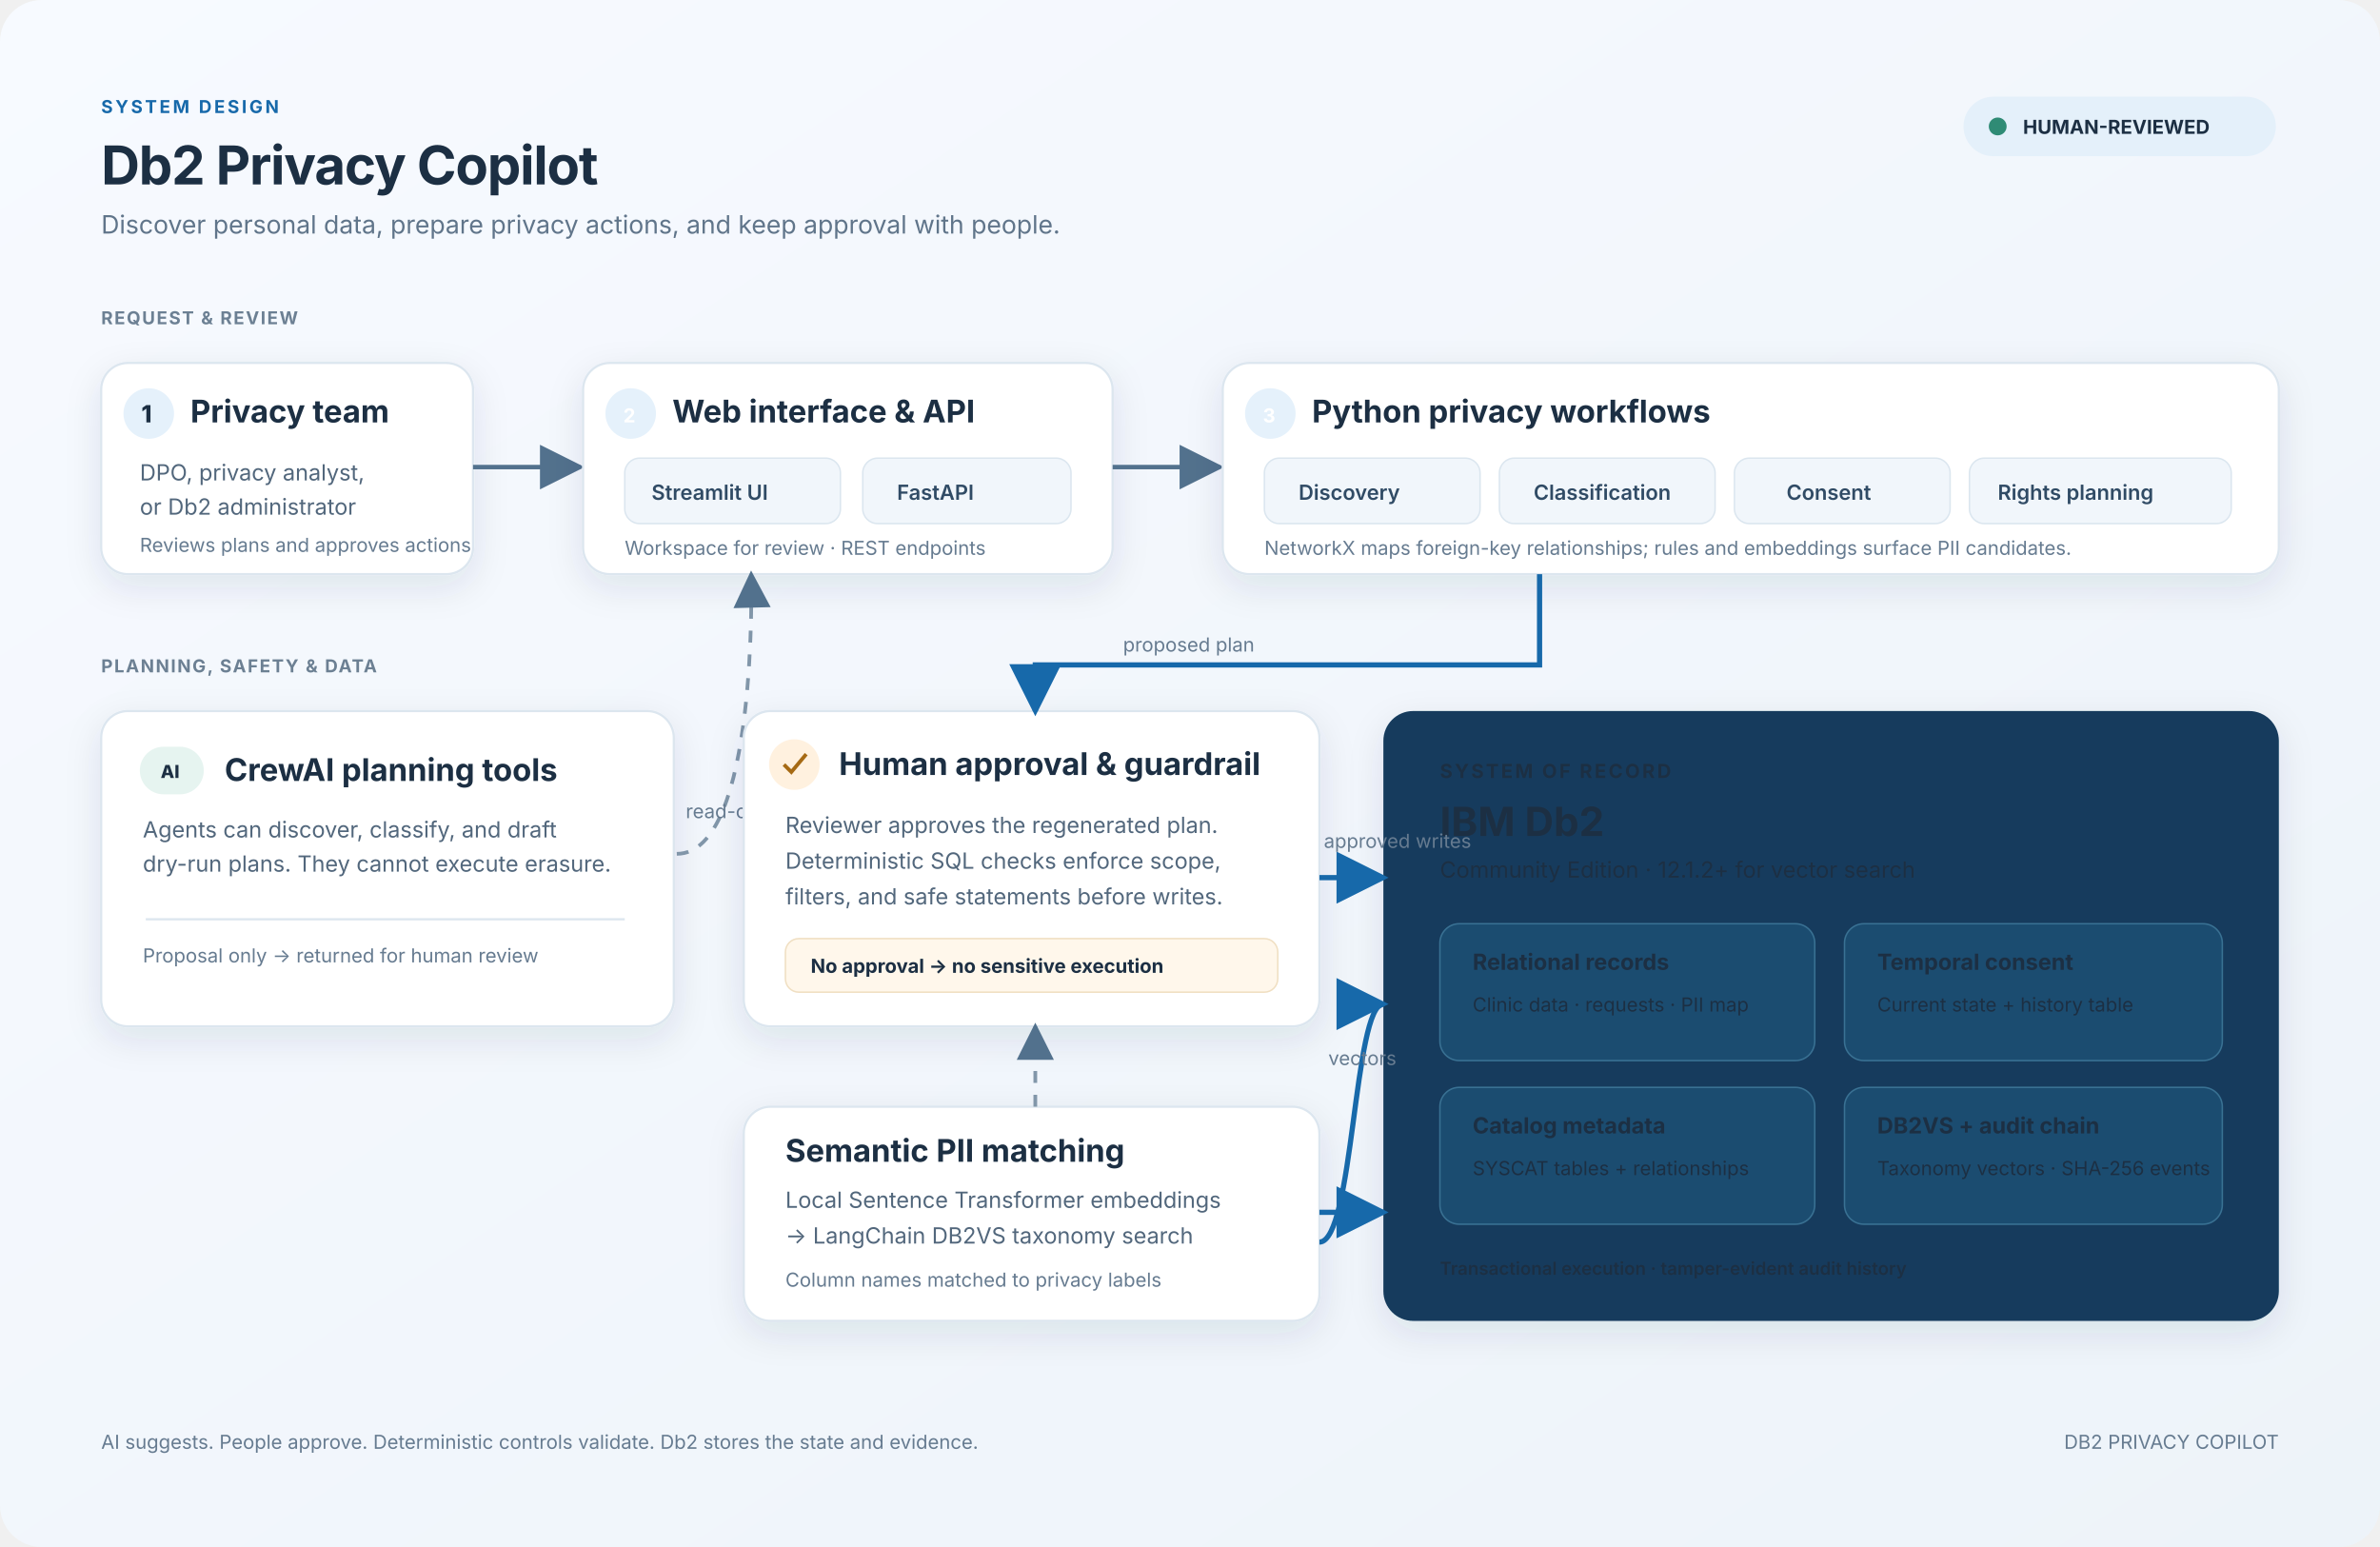
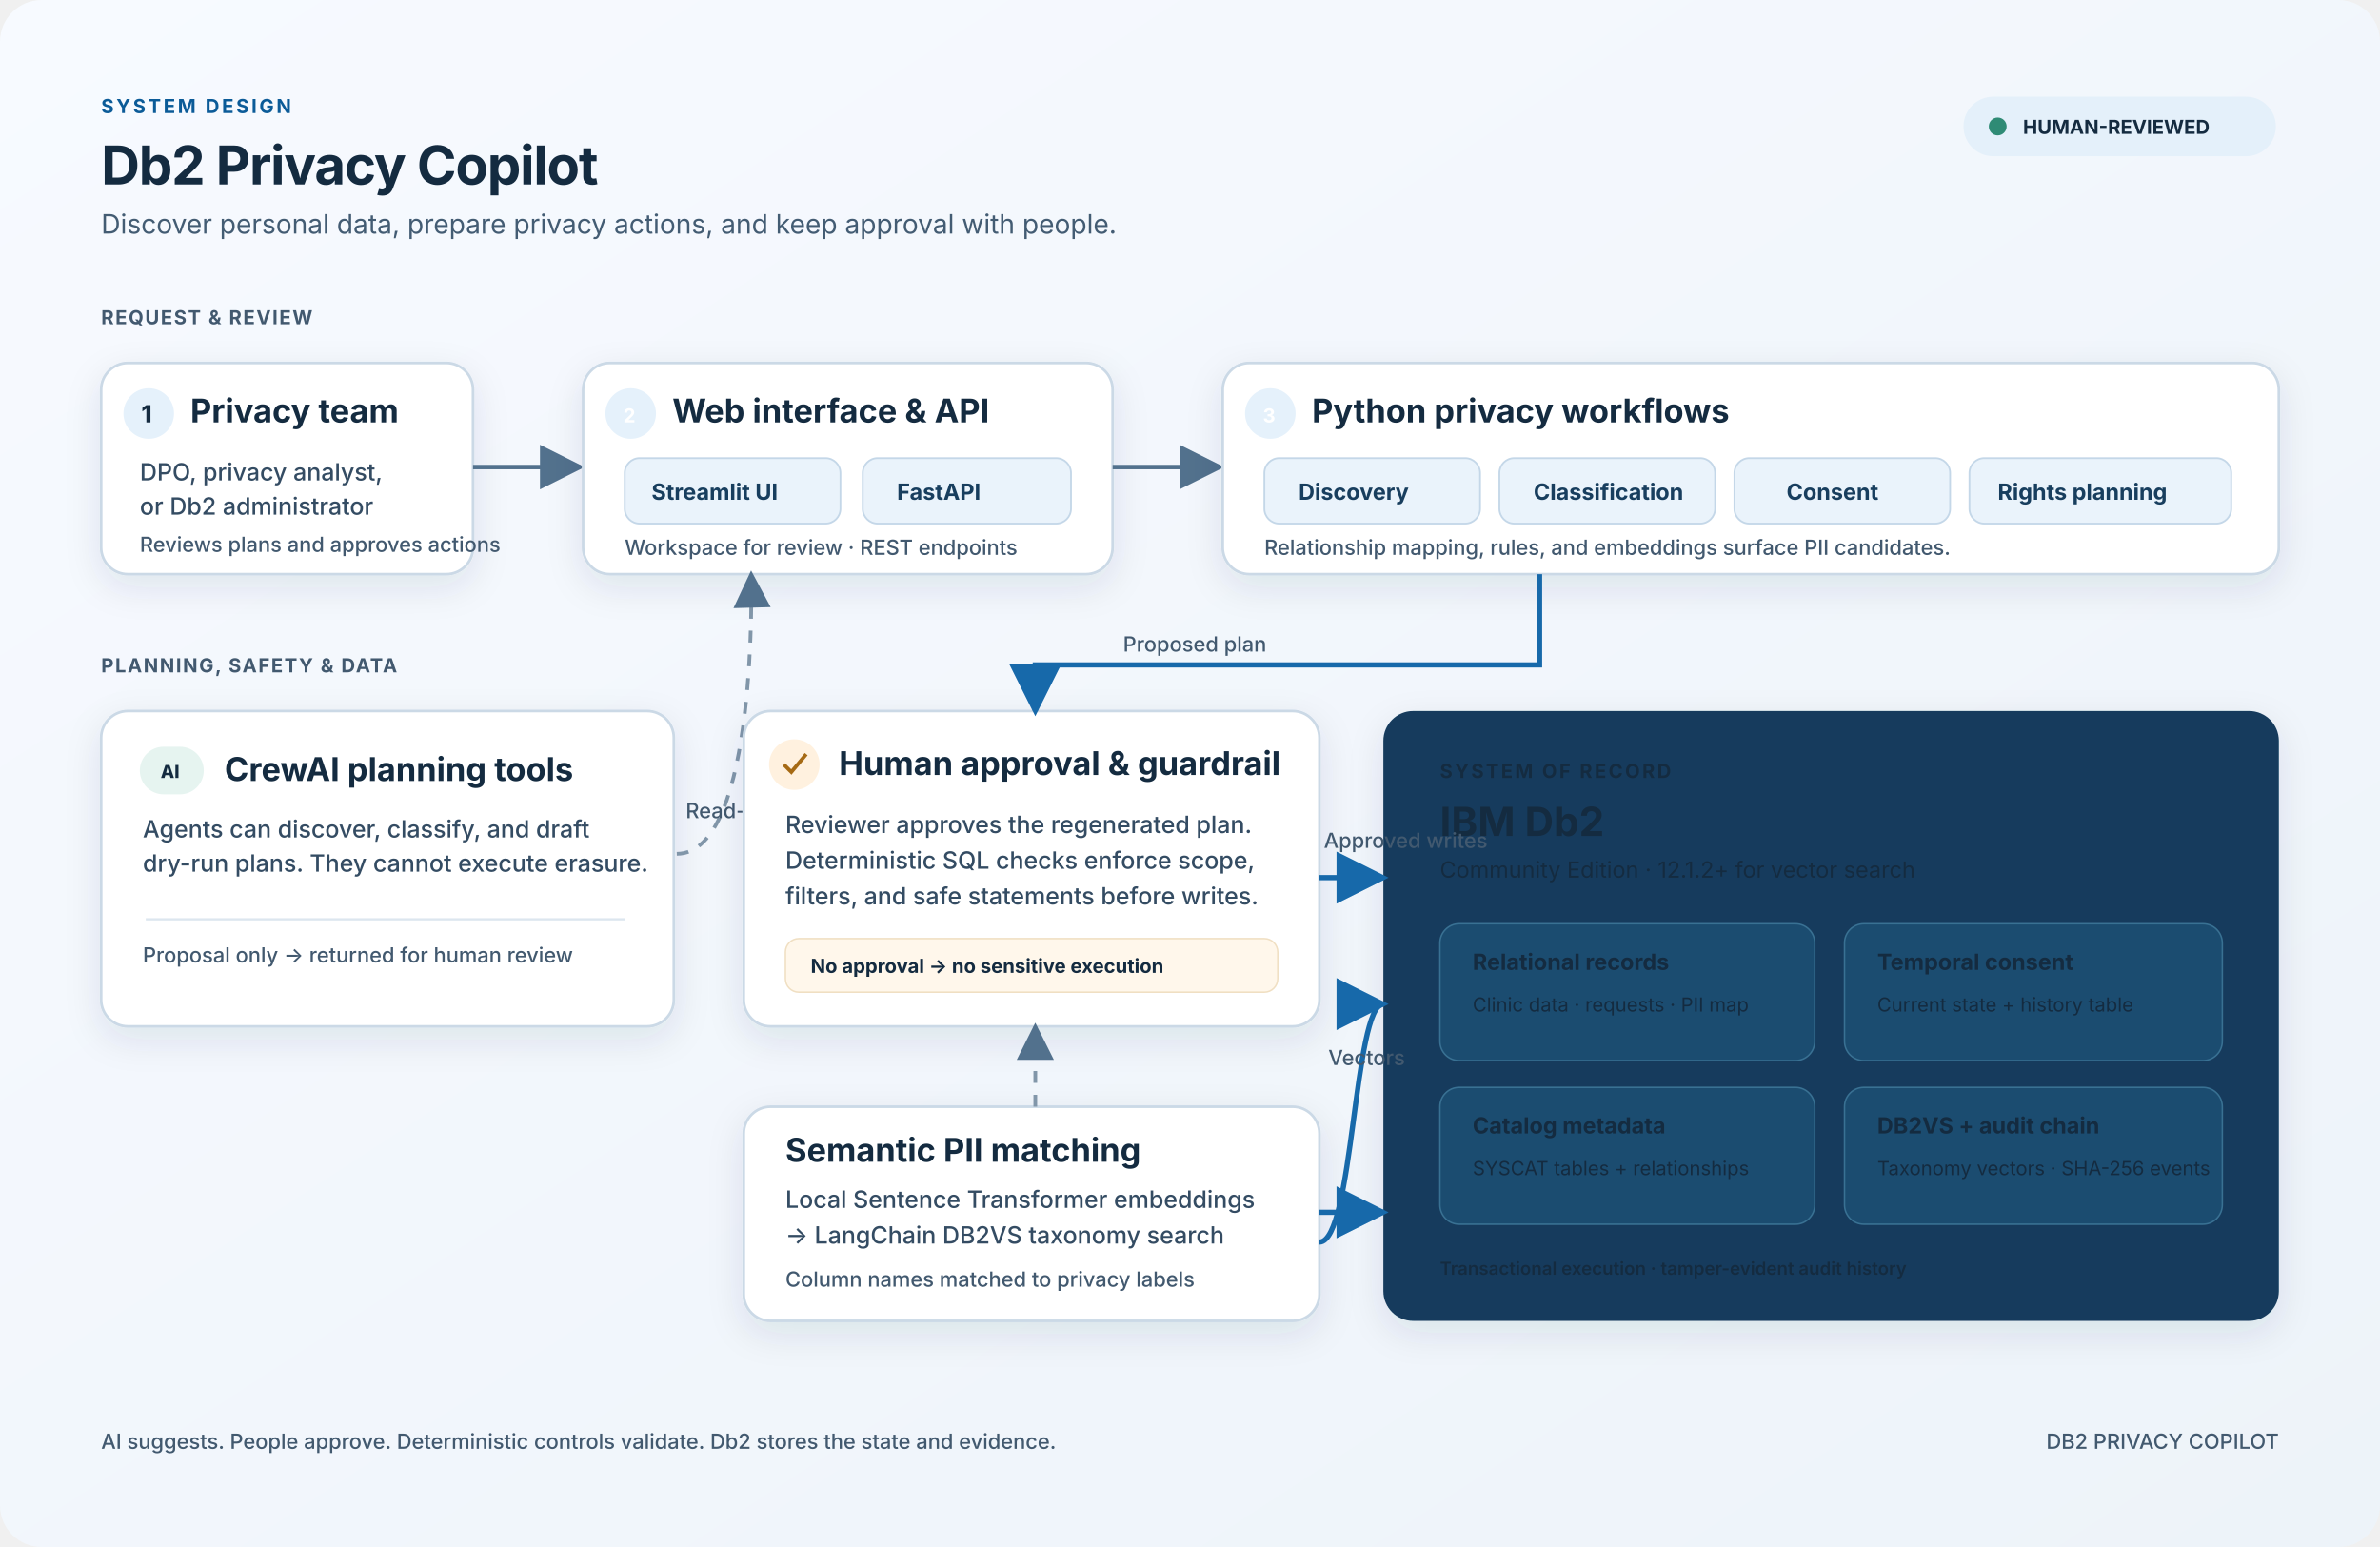
<svg xmlns="http://www.w3.org/2000/svg" width="1600" height="1040" viewBox="0 0 1600 1040" role="img" aria-labelledby="title desc">
  <defs>
    <linearGradient id="bg" x1="0" y1="0" x2="1" y2="1">
      <stop offset="0" stop-color="#f7faff" />
      <stop offset="1" stop-color="#edf3f9" />
    </linearGradient>
    <linearGradient id="blue" x1="0" y1="0" x2="1" y2="1">
      <stop offset="0" stop-color="#1769aa" />
      <stop offset="1" stop-color="#0f4c81" />
    </linearGradient>
    <filter id="shadow" x="-20%" y="-20%" width="140%" height="150%">
      <feDropShadow dx="0" dy="8" stdDeviation="12" flood-color="#16324f" flood-opacity=".10" />
    </filter>
    <marker id="arrow" markerWidth="12" markerHeight="12" refX="10" refY="6" orient="auto">
      <path d="M1 1 L11 6 L1 11 Z" fill="#52718d" />
    </marker>
    <marker id="arrowBlue" markerWidth="12" markerHeight="12" refX="10" refY="6" orient="auto">
      <path d="M1 1 L11 6 L1 11 Z" fill="#1769aa" />
    </marker>
    <style>
-       text{font-family:Inter,'Segoe UI',Arial,sans-serif;fill:#1c2f43}
+       text{font-family:Inter,'Segoe UI',Arial,sans-serif;fill:#142b40}
      .title{font-size:36px;font-weight:750;letter-spacing:-.7px}
-       .subtitle{font-size:17px;fill:#60758a}
-       .kicker{font-size:12px;font-weight:700;letter-spacing:1.7px;fill:#1769aa}
-       .card{fill:#fff;stroke:#dce6ef;stroke-width:1.5;filter:url(#shadow)}
-       .cardtitle{font-size:21px;font-weight:700}
-       .body{font-size:15px;fill:#52677c}
-       .small{font-size:13px;fill:#667b90}
-       .label{font-size:12px;font-weight:700;letter-spacing:1px;fill:#6c8093}
-       .chip{fill:#f1f6fb;stroke:#dbe6ef}
-       .chiptext{font-size:14px;font-weight:600;fill:#304b65}
+       .subtitle{font-size:18px;fill:#435c73}
+       .kicker{font-size:13px;font-weight:750;letter-spacing:1.7px;fill:#0b5b98}
+       .card{fill:#fff;stroke:#cbd9e6;stroke-width:1.8;filter:url(#shadow)}
+       .cardtitle{font-size:22px;font-weight:750;fill:#142b40}
+       .body{font-size:16px;font-weight:500;fill:#344c63}
+       .small{font-size:14px;font-weight:500;fill:#42596f}
+       .label{font-size:13px;font-weight:750;letter-spacing:1px;fill:#42596f}
+       .chip{fill:#eaf3fb;stroke:#c4d7e8;stroke-width:1.2}
+       .chiptext{font-size:15px;font-weight:700;fill:#183e5e}
      .line{fill:none;stroke:#52718d;stroke-width:3;marker-end:url(#arrow)}
      .blueLine{fill:none;stroke:#1769aa;stroke-width:3.5;marker-end:url(#arrowBlue)}
      .dashed{fill:none;stroke:#8196a9;stroke-width:2.5;stroke-dasharray:8 8;marker-end:url(#arrow)}
      .number{font-size:13px;font-weight:700;fill:#fff}
    </style>
  </defs>
  <rect width="1600" height="1040" rx="28" fill="url(#bg)" />
  <text x="68" y="76" class="kicker">SYSTEM DESIGN</text>
  <text x="68" y="124" class="title">Db2 Privacy Copilot</text>
  <text x="68" y="157" class="subtitle">Discover personal data, prepare privacy actions, and keep approval with people.</text>
  <rect x="1320" y="65" width="210" height="40" rx="20" fill="#e4f0fa" />
  <circle cx="1343" cy="85" r="6" fill="#2f8b75" />
  <text x="1360" y="90" font-size="13" font-weight="700" fill="#245a72">HUMAN-REVIEWED</text>
  <text x="68" y="218" class="label">REQUEST &amp; REVIEW</text>
  <rect x="68" y="244" width="250" height="142" rx="18" class="card" />
  <circle cx="100" cy="278" r="17" fill="#e5f1fb" />
  <text x="95" y="284" font-size="16" font-weight="800" fill="#1769aa">1</text>
  <text x="128" y="284" class="cardtitle">Privacy team</text>
  <text x="94" y="323" class="body">DPO, privacy analyst,</text>
  <text x="94" y="346" class="body">or Db2 administrator</text>
  <text x="94" y="371" class="small">Reviews plans and approves actions</text>
  <path d="M318 314 H390" class="line" />
  <rect x="392" y="244" width="356" height="142" rx="18" class="card" />
  <circle cx="424" cy="278" r="17" fill="#e5f1fb" />
  <text x="419" y="284" class="number">2</text>
  <text x="452" y="284" class="cardtitle">Web interface &amp; API</text>
  <rect x="420" y="308" width="145" height="44" rx="10" class="chip" />
  <text x="438" y="336" class="chiptext">Streamlit UI</text>
  <rect x="580" y="308" width="140" height="44" rx="10" class="chip" />
  <text x="603" y="336" class="chiptext">FastAPI</text>
  <text x="420" y="373" class="small">Workspace for review · REST endpoints</text>
  <path d="M748 314 H820" class="line" />
  <rect x="822" y="244" width="710" height="142" rx="18" class="card" />
  <circle cx="854" cy="278" r="17" fill="#e5f1fb" />
  <text x="849" y="284" class="number">3</text>
  <text x="882" y="284" class="cardtitle">Python privacy workflows</text>
  <rect x="850" y="308" width="145" height="44" rx="10" class="chip" />
  <text x="873" y="336" class="chiptext">Discovery</text>
  <rect x="1008" y="308" width="145" height="44" rx="10" class="chip" />
  <text x="1031" y="336" class="chiptext">Classification</text>
  <rect x="1166" y="308" width="145" height="44" rx="10" class="chip" />
  <text x="1201" y="336" class="chiptext">Consent</text>
  <rect x="1324" y="308" width="176" height="44" rx="10" class="chip" />
  <text x="1343" y="336" class="chiptext">Rights planning</text>
-   <text x="850" y="373" class="small">NetworkX maps foreign-key relationships; rules and embeddings surface PII candidates.</text>
+   <text x="850" y="373" class="small">Relationship mapping, rules, and embeddings surface PII candidates.</text>
  <text x="68" y="452" class="label">PLANNING, SAFETY &amp; DATA</text>
  <rect x="68" y="478" width="385" height="212" rx="18" class="card" />
  <rect x="94" y="502" width="43" height="32" rx="16" fill="#e6f4f0" />
  <text x="108" y="523" font-size="12" font-weight="800" fill="#27725f">AI</text>
  <text x="151" y="525" class="cardtitle">CrewAI planning tools</text>
  <text x="96" y="563" class="body">Agents can discover, classify, and draft</text>
  <text x="96" y="586" class="body">dry-run plans. They cannot execute erasure.</text>
  <path d="M98 618 H420" stroke="#dce6ef" stroke-width="1.5" />
  <text x="96" y="647" class="small">Proposal only → returned for human review</text>
  <path d="M455 574 C510 574 505 386 505 386" class="dashed" />
-   <text x="461" y="550" class="small">read-only tools</text>
+   <text x="461" y="550" class="small">Read-only tools</text>
  <rect x="500" y="478" width="387" height="212" rx="18" class="card" />
  <circle cx="534" cy="514" r="17" fill="#fff1df" />
  <path d="M527 514 l5 5 10-12" fill="none" stroke="#a66a14" stroke-width="2.5" />
  <text x="564" y="521" class="cardtitle">Human approval &amp; guardrail</text>
  <text x="528" y="560" class="body">Reviewer approves the regenerated plan.</text>
  <text x="528" y="584" class="body">Deterministic SQL checks enforce scope,</text>
  <text x="528" y="608" class="body">filters, and safe statements before writes.</text>
  <rect x="528" y="631" width="331" height="36" rx="9" fill="#fff7eb" stroke="#f0dfc2" />
  <text x="545" y="654" font-size="13" font-weight="700" fill="#8b5a13">No approval → no sensitive execution</text>
  <path d="M1035 386 V447 H696 V478" class="blueLine" />
-   <text x="755" y="438" class="small">proposed plan</text>
+   <text x="755" y="438" class="small">Proposed plan</text>
  <rect x="930" y="478" width="602" height="410" rx="20" fill="#123b5d" filter="url(#shadow)" />
  <text x="968" y="523" font-size="13" font-weight="700" letter-spacing="1.5" fill="#a8d1ec">SYSTEM OF RECORD</text>
  <text x="968" y="562" font-size="27" font-weight="750" fill="#fff">IBM Db2</text>
  <text x="968" y="590" font-size="15" fill="#d3e4f2">Community Edition · 12.1.2+ for vector search</text>
  <rect x="968" y="621" width="252" height="92" rx="13" fill="#1b4c70" stroke="#397193" />
  <text x="990" y="652" font-size="15" font-weight="700" fill="#fff">Relational records</text>
  <text x="990" y="680" font-size="13" fill="#d4e5f2">Clinic data · requests · PII map</text>
  <rect x="1240" y="621" width="254" height="92" rx="13" fill="#1b4c70" stroke="#397193" />
  <text x="1262" y="652" font-size="15" font-weight="700" fill="#fff">Temporal consent</text>
  <text x="1262" y="680" font-size="13" fill="#d4e5f2">Current state + history table</text>
  <rect x="968" y="731" width="252" height="92" rx="13" fill="#1b4c70" stroke="#397193" />
  <text x="990" y="762" font-size="15" font-weight="700" fill="#fff">Catalog metadata</text>
  <text x="990" y="790" font-size="13" fill="#d4e5f2">SYSCAT tables + relationships</text>
  <rect x="1240" y="731" width="254" height="92" rx="13" fill="#1b4c70" stroke="#397193" />
  <text x="1262" y="762" font-size="15" font-weight="700" fill="#fff">DB2VS + audit chain</text>
  <text x="1262" y="790" font-size="13" fill="#d4e5f2">Taxonomy vectors · SHA-256 events</text>
  <rect x="500" y="744" width="387" height="144" rx="18" class="card" />
  <text x="528" y="781" class="cardtitle">Semantic PII matching</text>
  <text x="528" y="812" class="body">Local Sentence Transformer embeddings</text>
  <text x="528" y="836" class="body">→ LangChain DB2VS taxonomy search</text>
  <text x="528" y="865" class="small">Column names matched to privacy labels</text>
  <path d="M887 815 H930" class="blueLine" />
  <path d="M696 744 V690" class="dashed" />
  <path d="M887 835 C910 835 910 675 930 675" class="blueLine" />
-   <text x="893" y="716" class="small">vectors</text>
+   <text x="893" y="716" class="small">Vectors</text>
  <path d="M887 590 H930" class="blueLine" />
-   <text x="890" y="570" class="small">approved writes</text>
+   <text x="890" y="570" class="small">Approved writes</text>
  <text x="968" y="857" font-size="12" font-weight="600" fill="#b9d5e8">Transactional execution · tamper-evident audit history</text>
-   <text x="68" y="974" class="small">AI suggests. People approve. Deterministic controls validate. Db2 stores the state and evidence.</text>
+   <text x="68" y="974" class="small" font-weight="700">AI suggests. People approve. Deterministic controls validate. Db2 stores the state and evidence.</text>
  <text x="1532" y="974" text-anchor="end" class="small">DB2 PRIVACY COPILOT</text>
</svg>
